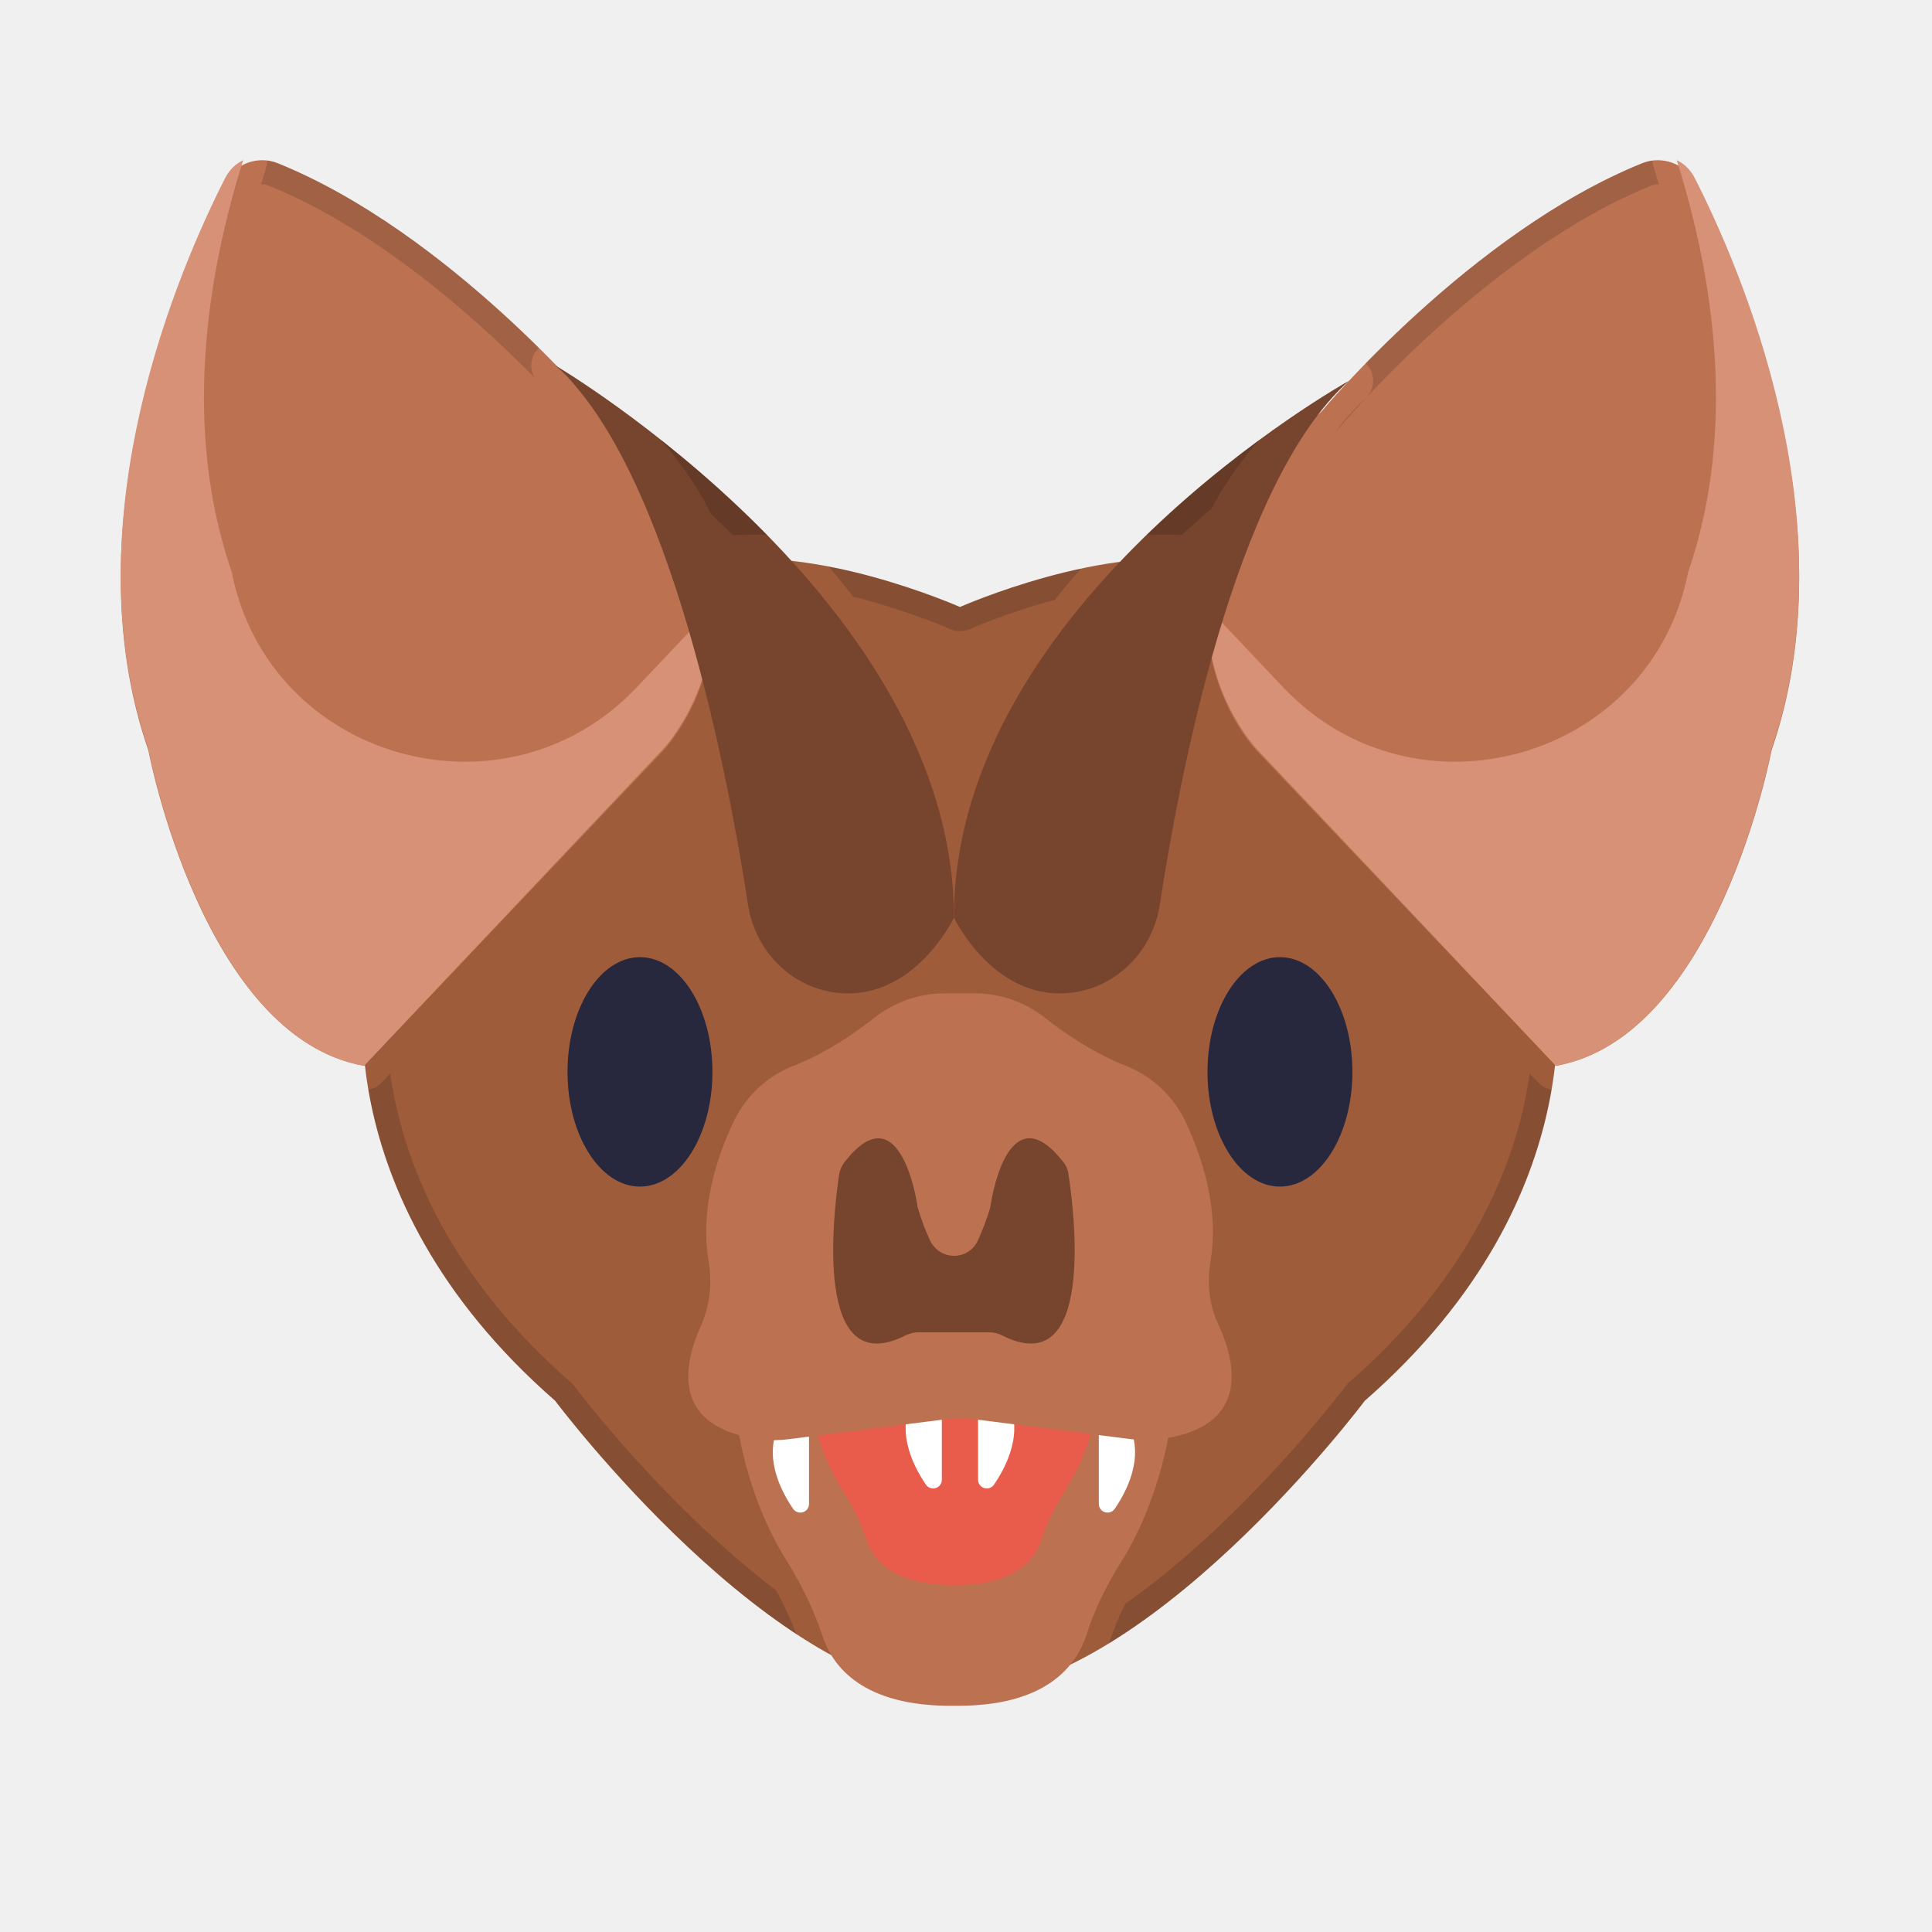
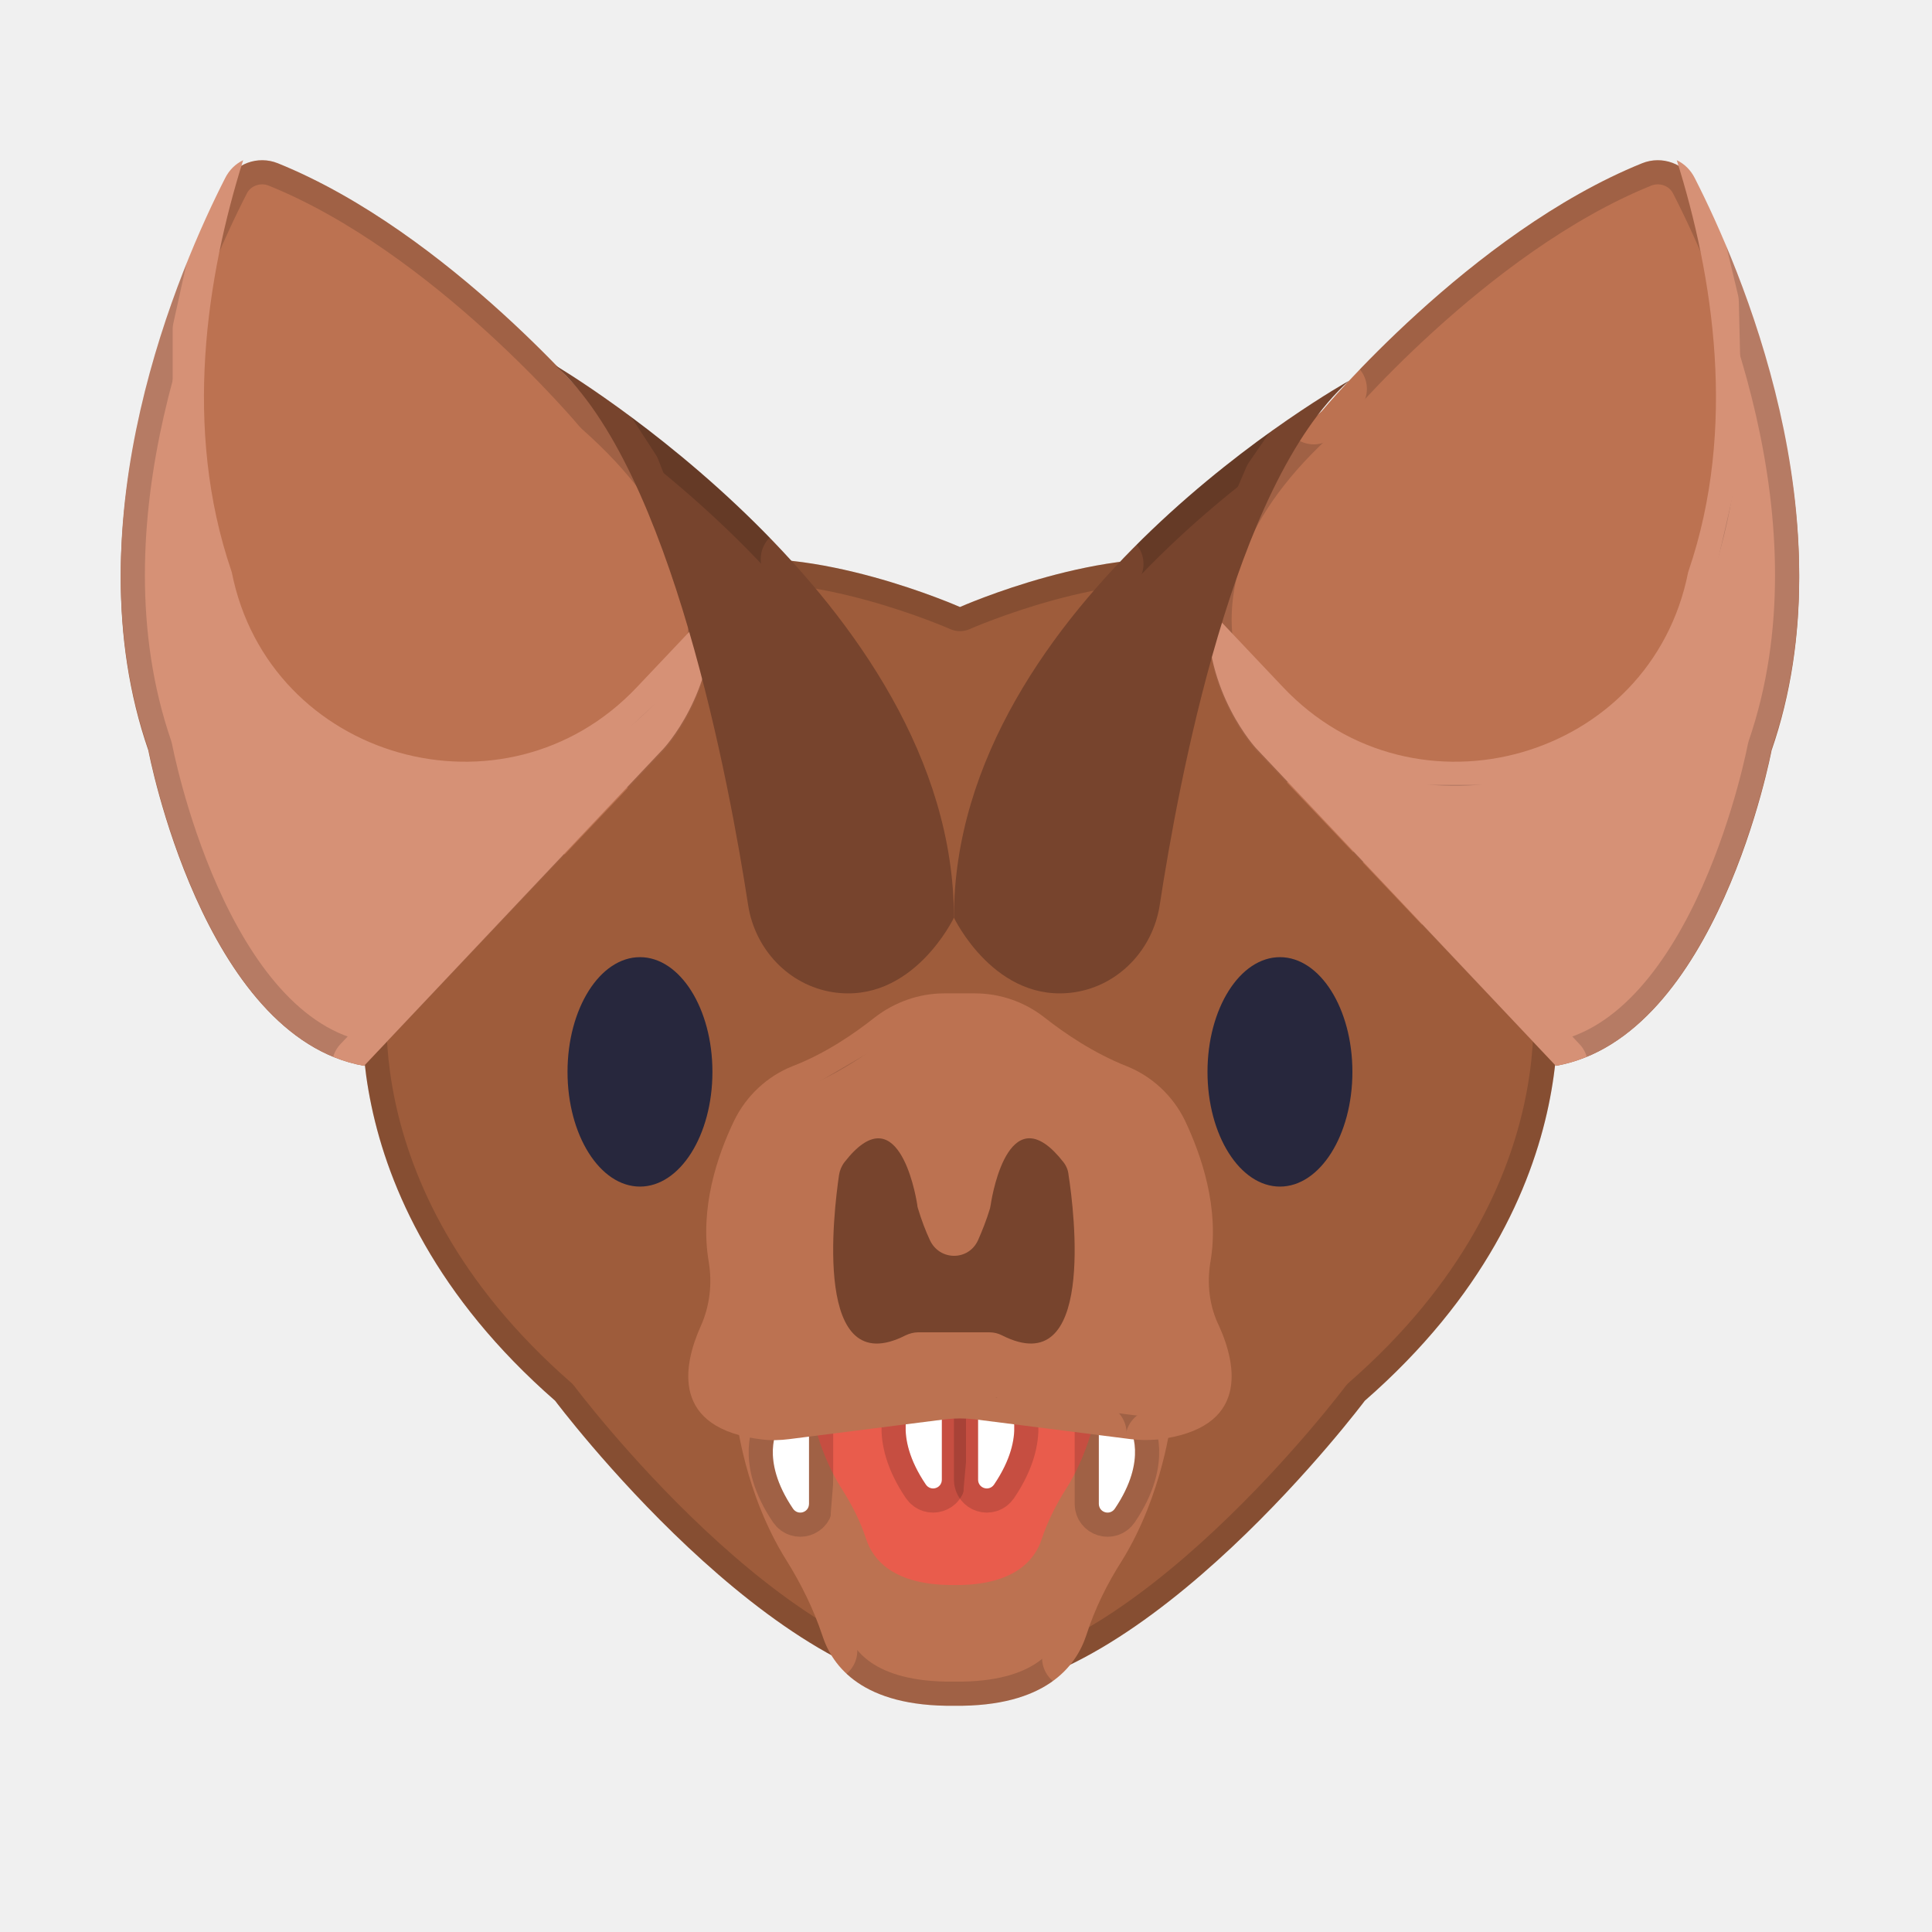
<svg xmlns="http://www.w3.org/2000/svg" id="Layer_1" viewBox="0 0 160 160">
+   <style>.abl{fill:none;stroke:#000;stroke-opacity:0.15;stroke-width:4;stroke-linejoin:round}.abc,.abk{fill:none;stroke:#000;stroke-width:5;stroke-linecap:round;stroke-linejoin:round}.abk{stroke:#fff}</style>
  <defs>
    <style>.cls-1{fill:#fff;}.cls-2{fill:#bc7251;}.cls-3{fill:#d69176;}.cls-4{fill:#e95c4c;}.cls-5{fill:#9e5c3b;}.cls-6{fill:#77442d;}.cls-7{fill:#27273d;}</style>
  </defs>
  <g id="Avatars">
    <g id="Artboard">
      <g id="Animals">
        <g id="Group-3">
          <g fill="#9e5c3b">
            <path d="M128.635,80.066c-12.208-2.402-28.333-33.445-28.333-33.445-8.594-1.763-20.802,3.649-20.802,3.649,0,0-12.208-5.412-20.802-3.649,0,0-16.125,31.043-28.333,33.445,0,0-4.16,18.669,15.609,35.938,0,0,18.19,24.263,33.526,24.263s33.526-24.263,33.526-24.263c19.769-17.27,15.609-35.938,15.609-35.938Z" id="ab0" />
          </g>
-           <mask id="am0" maskUnits="userSpaceOnUse" x="0" y="0" width="160" height="160">
+           <mask id="am0" maskUnits="userSpaceOnUse" x="-40" y="-40" width="240" height="240">
            <use href="#ab0" fill="#fff" />
-             <use href="#ab1" fill="#000" stroke="#000" stroke-width="4" stroke-linejoin="round" />
-             <use href="#ab3" fill="#000" stroke="#000" stroke-width="4" stroke-linejoin="round" />
-             <use href="#ab4" fill="#000" stroke="#000" stroke-width="4" stroke-linejoin="round" />
-             <use href="#ab6" fill="#000" stroke="#000" stroke-width="4" stroke-linejoin="round" />
-             <use href="#ab7" fill="#000" stroke="#000" stroke-width="4" stroke-linejoin="round" />
-             <use href="#ab8" fill="#000" stroke="#000" stroke-width="4" stroke-linejoin="round" />
-             <use href="#ab9" fill="#000" stroke="#000" stroke-width="4" stroke-linejoin="round" />
-             <use href="#ab10" fill="#000" stroke="#000" stroke-width="4" stroke-linejoin="round" />
-             <use href="#ab15" fill="#000" stroke="#000" stroke-width="4" stroke-linejoin="round" />
-             <use href="#ab16" fill="#000" stroke="#000" stroke-width="4" stroke-linejoin="round" />
          </mask>
-           <use href="#ab0" fill="none" stroke="#000" stroke-opacity="0.15" stroke-width="4" stroke-linejoin="round" mask="url(#am0)" />
+           <use class="abl" href="#ab0" mask="url(#am0)" />
          <g fill="#bc7251">
            <path d="M104.051,62.149s-12.05-12.684,5.416-28.103c0,0,12.324-14.788,26.534-20.529,1.643-.661,3.56.03,4.351,1.623,3.712,7.244,12.902,28.103,6.36,47.008,0,0-4.473,23.745-17.862,26.119l-24.799-26.119Z" id="ab1" />
          </g>
-           <mask id="am1" maskUnits="userSpaceOnUse" x="0" y="0" width="160" height="160">
+           <mask id="am1" maskUnits="userSpaceOnUse" x="-40" y="-40" width="240" height="240">
            <use href="#ab1" fill="#fff" />
-             <use href="#ab0" fill="#000" stroke="#000" stroke-width="4" stroke-linejoin="round" />
-             <use href="#ab8" fill="#000" stroke="#000" stroke-width="4" stroke-linejoin="round" />
-             <use href="#ab10" fill="#000" stroke="#000" stroke-width="4" stroke-linejoin="round" />
-             <use href="#ab15" fill="#000" stroke="#000" stroke-width="4" stroke-linejoin="round" />
+             <polyline class="abc" points="116.0,74.8 114.5,73.3" />
+             <polyline class="abc" points="110.3,68.8 108.2,66.7" />
+             <polyline class="abc" points="108.8,34.3 110.7,32.2" />
          </mask>
-           <use href="#ab1" fill="none" stroke="#000" stroke-opacity="0.15" stroke-width="4" stroke-linejoin="round" mask="url(#am1)" />
+           <use class="abl" href="#ab1" mask="url(#am1)" />
          <ellipse class="cls-7" cx="53" cy="88.768" rx="6" ry="9.5" />
          <g fill="#bc7251">
            <path d="M97,117.516l-18-2.249-18,2.249s.668,6.191,4.128,11.705c1.214,1.941,2.246,4.035,2.975,6.222.82,2.557,3.339,5.914,10.927,5.822,7.558.092,10.078-3.265,10.927-5.822.698-2.187,1.73-4.282,2.975-6.222,3.4-5.514,4.067-11.705,4.067-11.705Z" id="ab3" />
          </g>
-           <mask id="am3" maskUnits="userSpaceOnUse" x="0" y="0" width="160" height="160">
+           <mask id="am3" maskUnits="userSpaceOnUse" x="-40" y="-40" width="240" height="240">
            <use href="#ab3" fill="#fff" />
-             <use href="#ab0" fill="#000" stroke="#000" stroke-width="4" stroke-linejoin="round" />
-             <use href="#ab4" fill="#000" stroke="#000" stroke-width="4" stroke-linejoin="round" />
-             <use href="#ab15" fill="#000" stroke="#000" stroke-width="4" stroke-linejoin="round" />
+             <polyline class="abc" points="68.5,136.7 62.5,124.3 61.2,119.0" />
+             <polyline class="abc" points="96.5,119.0 94.5,126.0 88.8,137.3" />
          </mask>
-           <use href="#ab3" fill="none" stroke="#000" stroke-opacity="0.15" stroke-width="4" stroke-linejoin="round" mask="url(#am3)" />
-           <g fill="#e95c4c">
-             <path d="M91,115.729l-12-1.461-12,1.461s.449,4.056,2.753,7.635c.808,1.282,1.496,2.624,1.975,4.086.539,1.67,2.214,3.847,7.272,3.817,5.027.06,6.733-2.117,7.272-3.817.479-1.431,1.167-2.803,1.975-4.086,2.304-3.579,2.753-7.635,2.753-7.635Z" id="ab4" />
-           </g>
+           <use class="abl" href="#ab3" mask="url(#am3)" />
+           <path class="cls-4" d="M91,115.729l-12-1.461-12,1.461s.449,4.056,2.753,7.635c.808,1.282,1.496,2.624,1.975,4.086.539,1.67,2.214,3.847,7.272,3.817,5.027.06,6.733-2.117,7.272-3.817.479-1.431,1.167-2.803,1.975-4.086,2.304-3.579,2.753-7.635,2.753-7.635Z" />
          <ellipse class="cls-7" cx="106" cy="88.768" rx="6" ry="9.5" />
          <g fill="#bc7251">
            <path d="M54.949,62.149s12.05-12.684-5.416-28.103c0,0-12.324-14.788-26.534-20.529-1.643-.661-3.56.03-4.351,1.623-3.712,7.244-12.902,28.103-6.36,47.008,0,0,4.473,23.745,17.862,26.119l24.799-26.119Z" id="ab6" />
          </g>
-           <mask id="am6" maskUnits="userSpaceOnUse" x="0" y="0" width="160" height="160">
+           <mask id="am6" maskUnits="userSpaceOnUse" x="-40" y="-40" width="240" height="240">
            <use href="#ab6" fill="#fff" />
-             <use href="#ab0" fill="#000" stroke="#000" stroke-width="4" stroke-linejoin="round" />
-             <use href="#ab7" fill="#000" stroke="#000" stroke-width="4" stroke-linejoin="round" />
-             <use href="#ab9" fill="#000" stroke="#000" stroke-width="4" stroke-linejoin="round" />
-             <use href="#ab15" fill="#000" stroke="#000" stroke-width="4" stroke-linejoin="round" />
+             <polyline class="abc" points="50.2,67.0 48.3,68.8" />
          </mask>
-           <use href="#ab6" fill="none" stroke="#000" stroke-opacity="0.15" stroke-width="4" stroke-linejoin="round" mask="url(#am6)" />
+           <use class="abl" href="#ab6" mask="url(#am6)" />
          <g fill="#d69176">
            <path d="M54.939,62.009l-24.794,26.259c-13.385-2.387-17.857-26.259-17.857-26.259-6.541-19.007,2.647-39.978,6.358-47.26.335-.665.852-1.178,1.491-1.481-3.012,9.579-5.02,22.18-.973,34.025,0,0,0,.03.03.091,3.073,15.562,22.634,21.092,33.555,9.519l6.236-6.587c.304,7.071-4.046,11.694-4.046,11.694Z" id="ab7" />
          </g>
-           <mask id="am7" maskUnits="userSpaceOnUse" x="0" y="0" width="160" height="160">
+           <mask id="am7" maskUnits="userSpaceOnUse" x="-40" y="-40" width="240" height="240">
            <use href="#ab7" fill="#fff" />
-             <use href="#ab0" fill="#000" stroke="#000" stroke-width="4" stroke-linejoin="round" />
-             <use href="#ab6" fill="#000" stroke="#000" stroke-width="4" stroke-linejoin="round" />
-             <use href="#ab9" fill="#000" stroke="#000" stroke-width="4" stroke-linejoin="round" />
-             <use href="#ab15" fill="#000" stroke="#000" stroke-width="4" stroke-linejoin="round" />
+             <polyline class="abc" points="19.8,13.7 16.8,27.3 16.8,37.7 19.8,50.3 23.2,56.0 25.7,58.5 31.7,61.8 35.7,62.8 40.7,62.8 45.0,61.8 49.0,59.8 56.7,52.5" />
+             <polyline class="abc" points="57.8,56.0 56.8,59.0 53.8,63.0 30.0,88.2" />
          </mask>
-           <use href="#ab7" fill="none" stroke="#000" stroke-opacity="0.15" stroke-width="4" stroke-linejoin="round" mask="url(#am7)" />
+           <use class="abl" href="#ab7" mask="url(#am7)" />
          <g fill="#d69176">
            <path d="M104.061,62.009l24.794,26.259c13.385-2.387,17.857-26.259,17.857-26.259,6.541-19.007-2.647-39.978-6.358-47.26-.335-.665-.852-1.178-1.491-1.481,3.012,9.579,5.02,22.18.973,34.025,0,0,0,.03-.03.091-3.073,15.562-22.634,21.092-33.555,9.519l-6.236-6.587c-.304,7.071,4.046,11.694,4.046,11.694Z" id="ab8" />
          </g>
-           <mask id="am8" maskUnits="userSpaceOnUse" x="0" y="0" width="160" height="160">
+           <mask id="am8" maskUnits="userSpaceOnUse" x="-40" y="-40" width="240" height="240">
            <use href="#ab8" fill="#fff" />
-             <use href="#ab0" fill="#000" stroke="#000" stroke-width="4" stroke-linejoin="round" />
-             <use href="#ab1" fill="#000" stroke="#000" stroke-width="4" stroke-linejoin="round" />
-             <use href="#ab10" fill="#000" stroke="#000" stroke-width="4" stroke-linejoin="round" />
-             <use href="#ab15" fill="#000" stroke="#000" stroke-width="4" stroke-linejoin="round" />
+             <polyline class="abc" points="129.0,88.2 102.2,59.7" />
+             <polyline class="abc" points="102.2,59.3 100.2,54.0" />
+             <polyline class="abc" points="101.0,51.5 109.7,59.8 116.0,62.5 124.7,62.5 129.3,60.8 133.3,58.2 136.5,54.7 138.8,50.3 141.8,37.3 141.5,25.0 138.8,13.7" />
          </mask>
-           <use href="#ab8" fill="none" stroke="#000" stroke-opacity="0.15" stroke-width="4" stroke-linejoin="round" mask="url(#am8)" />
+           <use class="abl" href="#ab8" mask="url(#am8)" />
          <g fill="#77442d">
            <path d="M46,30.268s33,19.447,33,45.73c0,0-3.426,7.198-10.038,6.17-3.637-.575-6.432-3.539-7.003-7.198-1.533-9.981-6.342-36.112-15.959-44.701Z" id="ab9" />
          </g>
-           <mask id="am9" maskUnits="userSpaceOnUse" x="0" y="0" width="160" height="160">
+           <mask id="am9" maskUnits="userSpaceOnUse" x="-40" y="-40" width="240" height="240">
            <use href="#ab9" fill="#fff" />
-             <use href="#ab0" fill="#000" stroke="#000" stroke-width="4" stroke-linejoin="round" />
-             <use href="#ab6" fill="#000" stroke="#000" stroke-width="4" stroke-linejoin="round" />
-             <use href="#ab7" fill="#000" stroke="#000" stroke-width="4" stroke-linejoin="round" />
-             <use href="#ab10" fill="#000" stroke="#000" stroke-width="4" stroke-linejoin="round" />
-             <use href="#ab15" fill="#000" stroke="#000" stroke-width="4" stroke-linejoin="round" />
+             <polyline class="abc" points="70.7,82.2 65.7,80.8 62.5,77.3 59.2,60.3 55.8,48.3 52.2,39.0 47.2,31.3" />
+             <polyline class="abc" points="65.5,46.3 73.8,57.7 76.8,64.3 78.5,70.7 78.8,76.0 77.8,77.7 74.0,81.2 70.7,82.2" />
          </mask>
-           <use href="#ab9" fill="none" stroke="#000" stroke-opacity="0.15" stroke-width="4" stroke-linejoin="round" mask="url(#am9)" />
+           <use class="abl" href="#ab9" mask="url(#am9)" />
          <g fill="#77442d">
            <path d="M111.718,31.535s-32.718,18.179-32.718,44.462c0,0,3.426,7.198,10.038,6.17,3.637-.575,6.432-3.539,7.003-7.198,1.533-9.981,6.059-34.844,15.677-43.434Z" id="ab10" />
          </g>
-           <mask id="am10" maskUnits="userSpaceOnUse" x="0" y="0" width="160" height="160">
+           <mask id="am10" maskUnits="userSpaceOnUse" x="-40" y="-40" width="240" height="240">
            <use href="#ab10" fill="#fff" />
-             <use href="#ab0" fill="#000" stroke="#000" stroke-width="4" stroke-linejoin="round" />
-             <use href="#ab1" fill="#000" stroke="#000" stroke-width="4" stroke-linejoin="round" />
-             <use href="#ab8" fill="#000" stroke="#000" stroke-width="4" stroke-linejoin="round" />
-             <use href="#ab9" fill="#000" stroke="#000" stroke-width="4" stroke-linejoin="round" />
-             <use href="#ab15" fill="#000" stroke="#000" stroke-width="4" stroke-linejoin="round" />
+             <polyline class="abc" points="88.7,82.2 85.3,81.8 82.7,80.5 79.2,76.7 79.0,73.5" />
+             <polyline class="abc" points="79.2,73.3 79.5,69.0 82.0,61.5" />
+             <polyline class="abc" points="82.2,61.3 83.5,58.7" />
+             <polyline class="abc" points="83.5,58.3 92.2,46.7" />
+             <polyline class="abc" points="110.8,32.0 105.5,39.7 102.5,46.7 98.5,60.3 95.2,77.3 92.0,80.8 88.7,82.2" />
          </mask>
-           <use href="#ab10" fill="none" stroke="#000" stroke-opacity="0.15" stroke-width="4" stroke-linejoin="round" mask="url(#am10)" />
-           <path class="cls-1" d="M64.442,118.268s-1.579,2.519,1.232,6.676c.411.598,1.326.315,1.326-.409v-6.266h-2.558Z" />
-           <path class="cls-1" d="M75.442,116.268s-1.579,2.519,1.232,6.676c.411.598,1.326.315,1.326-.409v-6.266h-2.558Z" />
-           <path class="cls-1" d="M83.558,116.268s1.579,2.519-1.232,6.676c-.411.598-1.326.315-1.326-.409v-6.266h2.558Z" />
-           <path class="cls-1" d="M93.558,118.268s1.579,2.519-1.232,6.676c-.411.598-1.326.315-1.326-.409v-6.266h2.558Z" />
+           <use class="abl" href="#ab10" mask="url(#am10)" />
+           <g fill="#fff">
+             <path d="M64.442,118.268s-1.579,2.519,1.232,6.676c.411.598,1.326.315,1.326-.409v-6.266h-2.558Z" id="ab11" />
+           </g>
+           <mask id="ao11" maskUnits="userSpaceOnUse" x="-40" y="-40" width="240" height="240">
+             <polyline class="abk" points="66.3,125.2 64.5,123.3 63.8,119.3" />
+             <polyline class="abk" points="66.8,119.0 66.3,125.2" />
+             <use href="#ab11" fill="#000" />
+           </mask>
+           <use class="abl" href="#ab11" mask="url(#ao11)" />
+           <g fill="#fff">
+             <path d="M75.442,116.268s-1.579,2.519,1.232,6.676c.411.598,1.326.315,1.326-.409v-6.266h-2.558Z" id="ab12" />
+           </g>
+           <mask id="ao12" maskUnits="userSpaceOnUse" x="-40" y="-40" width="240" height="240">
+             <polyline class="abk" points="77.3,123.2 75.5,121.3 74.8,118.0" />
+             <polyline class="abk" points="77.8,117.7 77.3,123.2" />
+             <use href="#ab12" fill="#000" />
+           </mask>
+           <use class="abl" href="#ab12" mask="url(#ao12)" />
+           <g fill="#fff">
+             <path d="M83.558,116.268s1.579,2.519-1.232,6.676c-.411.598-1.326.315-1.326-.409v-6.266h2.558Z" id="ab13" />
+           </g>
+           <mask id="ao13" maskUnits="userSpaceOnUse" x="-40" y="-40" width="240" height="240">
+             <polyline class="abk" points="81.7,123.2 80.8,122.7 80.8,117.7" />
+             <polyline class="abk" points="83.8,118.0 83.5,120.3 81.7,123.2" />
+             <use href="#ab13" fill="#000" />
+           </mask>
+           <use class="abl" href="#ab13" mask="url(#ao13)" />
+           <g fill="#fff">
+             <path d="M93.558,118.268s1.579,2.519-1.232,6.676c-.411.598-1.326.315-1.326-.409v-6.266h2.558Z" id="ab14" />
+           </g>
+           <mask id="ao14" maskUnits="userSpaceOnUse" x="-40" y="-40" width="240" height="240">
+             <polyline class="abk" points="91.7,125.2 90.8,124.7 90.8,119.0" />
+             <polyline class="abk" points="93.8,119.3 93.5,122.3 91.7,125.2" />
+             <use href="#ab14" fill="#000" />
+           </mask>
+           <use class="abl" href="#ab14" mask="url(#ao14)" />
          <g fill="#bc7251">
            <path d="M100.244,104.501c.756-4.435-.726-8.779-2.117-11.716-.998-2.038-2.722-3.656-4.838-4.495-2.722-1.079-5.141-2.727-6.774-4.015-1.633-1.288-3.659-2.008-5.776-2.008h-2.54c-2.087,0-4.113.719-5.776,2.008-1.663,1.318-4.052,2.966-6.774,4.015-2.117.839-3.84,2.457-4.838,4.495-1.421,2.936-2.873,7.281-2.117,11.716.302,1.798.091,3.656-.665,5.334-1.451,3.236-2.51,8.48,5.11,9.379.726.09,1.482.06,2.207-.03l12.973-1.648c.786-.09,1.572-.09,2.359,0l12.973,1.648c.726.09,1.482.09,2.207.03,7.62-.899,6.562-6.143,5.11-9.379-.816-1.648-1.028-3.506-.726-5.334Z" id="ab15" />
          </g>
-           <mask id="am15" maskUnits="userSpaceOnUse" x="0" y="0" width="160" height="160">
+           <mask id="am15" maskUnits="userSpaceOnUse" x="-40" y="-40" width="240" height="240">
            <use href="#ab15" fill="#fff" />
-             <use href="#ab0" fill="#000" stroke="#000" stroke-width="4" stroke-linejoin="round" />
-             <use href="#ab1" fill="#000" stroke="#000" stroke-width="4" stroke-linejoin="round" />
-             <use href="#ab3" fill="#000" stroke="#000" stroke-width="4" stroke-linejoin="round" />
-             <use href="#ab4" fill="#000" stroke="#000" stroke-width="4" stroke-linejoin="round" />
-             <use href="#ab6" fill="#000" stroke="#000" stroke-width="4" stroke-linejoin="round" />
-             <use href="#ab7" fill="#000" stroke="#000" stroke-width="4" stroke-linejoin="round" />
-             <use href="#ab8" fill="#000" stroke="#000" stroke-width="4" stroke-linejoin="round" />
-             <use href="#ab9" fill="#000" stroke="#000" stroke-width="4" stroke-linejoin="round" />
-             <use href="#ab10" fill="#000" stroke="#000" stroke-width="4" stroke-linejoin="round" />
-             <use href="#ab16" fill="#000" stroke="#000" stroke-width="4" stroke-linejoin="round" />
+             <polyline class="abc" points="90.8,118.7 84.0,117.8" />
+             <polyline class="abc" points="80.7,117.5 78.0,117.5" />
+             <polyline class="abc" points="74.7,117.8 67.0,118.8" />
+             <polyline class="abc" points="63.7,119.2 59.0,117.8 56.8,115.0 56.8,112.7 58.5,108.0 58.5,98.7 60.5,92.7 63.0,89.5 75.0,82.5 83.8,82.7" />
+             <polyline class="abc" points="84.0,82.8 96.2,90.0" />
+             <polyline class="abc" points="96.3,90.2 98.8,94.3 100.2,99.0 99.8,106.3 101.8,115.0 99.7,117.8 95.7,119.2" />
          </mask>
-           <use href="#ab15" fill="none" stroke="#000" stroke-opacity="0.15" stroke-width="4" stroke-linejoin="round" mask="url(#am15)" />
-           <g fill="#77442d">
-             <path d="M88.073,96.247c-4.377-5.593-5.846,2.317-6.026,3.522-.03.093-.03.216-.06.309-.3.989-.66,1.885-.989,2.626-.779,1.73-3.178,1.73-3.987,0-.36-.772-.69-1.638-.989-2.626-.03-.093-.06-.216-.06-.309-.18-1.174-1.679-9.115-6.026-3.522-.24.309-.39.68-.45,1.051-.45,3.09-2.188,17.211,5.516,13.287.33-.154.69-.247,1.019-.247h5.936c.36,0,.72.093,1.019.247,7.735,3.924,5.996-10.228,5.516-13.287-.03-.371-.18-.742-.42-1.051Z" id="ab16" />
-           </g>
+           <use class="abl" href="#ab15" mask="url(#am15)" />
+           <path class="cls-6" d="M88.073,96.247c-4.377-5.593-5.846,2.317-6.026,3.522-.03.093-.03.216-.06.309-.3.989-.66,1.885-.989,2.626-.779,1.73-3.178,1.73-3.987,0-.36-.772-.69-1.638-.989-2.626-.03-.093-.06-.216-.06-.309-.18-1.174-1.679-9.115-6.026-3.522-.24.309-.39.68-.45,1.051-.45,3.09-2.188,17.211,5.516,13.287.33-.154.69-.247,1.019-.247h5.936c.36,0,.72.093,1.019.247,7.735,3.924,5.996-10.228,5.516-13.287-.03-.371-.18-.742-.42-1.051Z" />
        </g>
      </g>
    </g>
  </g>
</svg>
